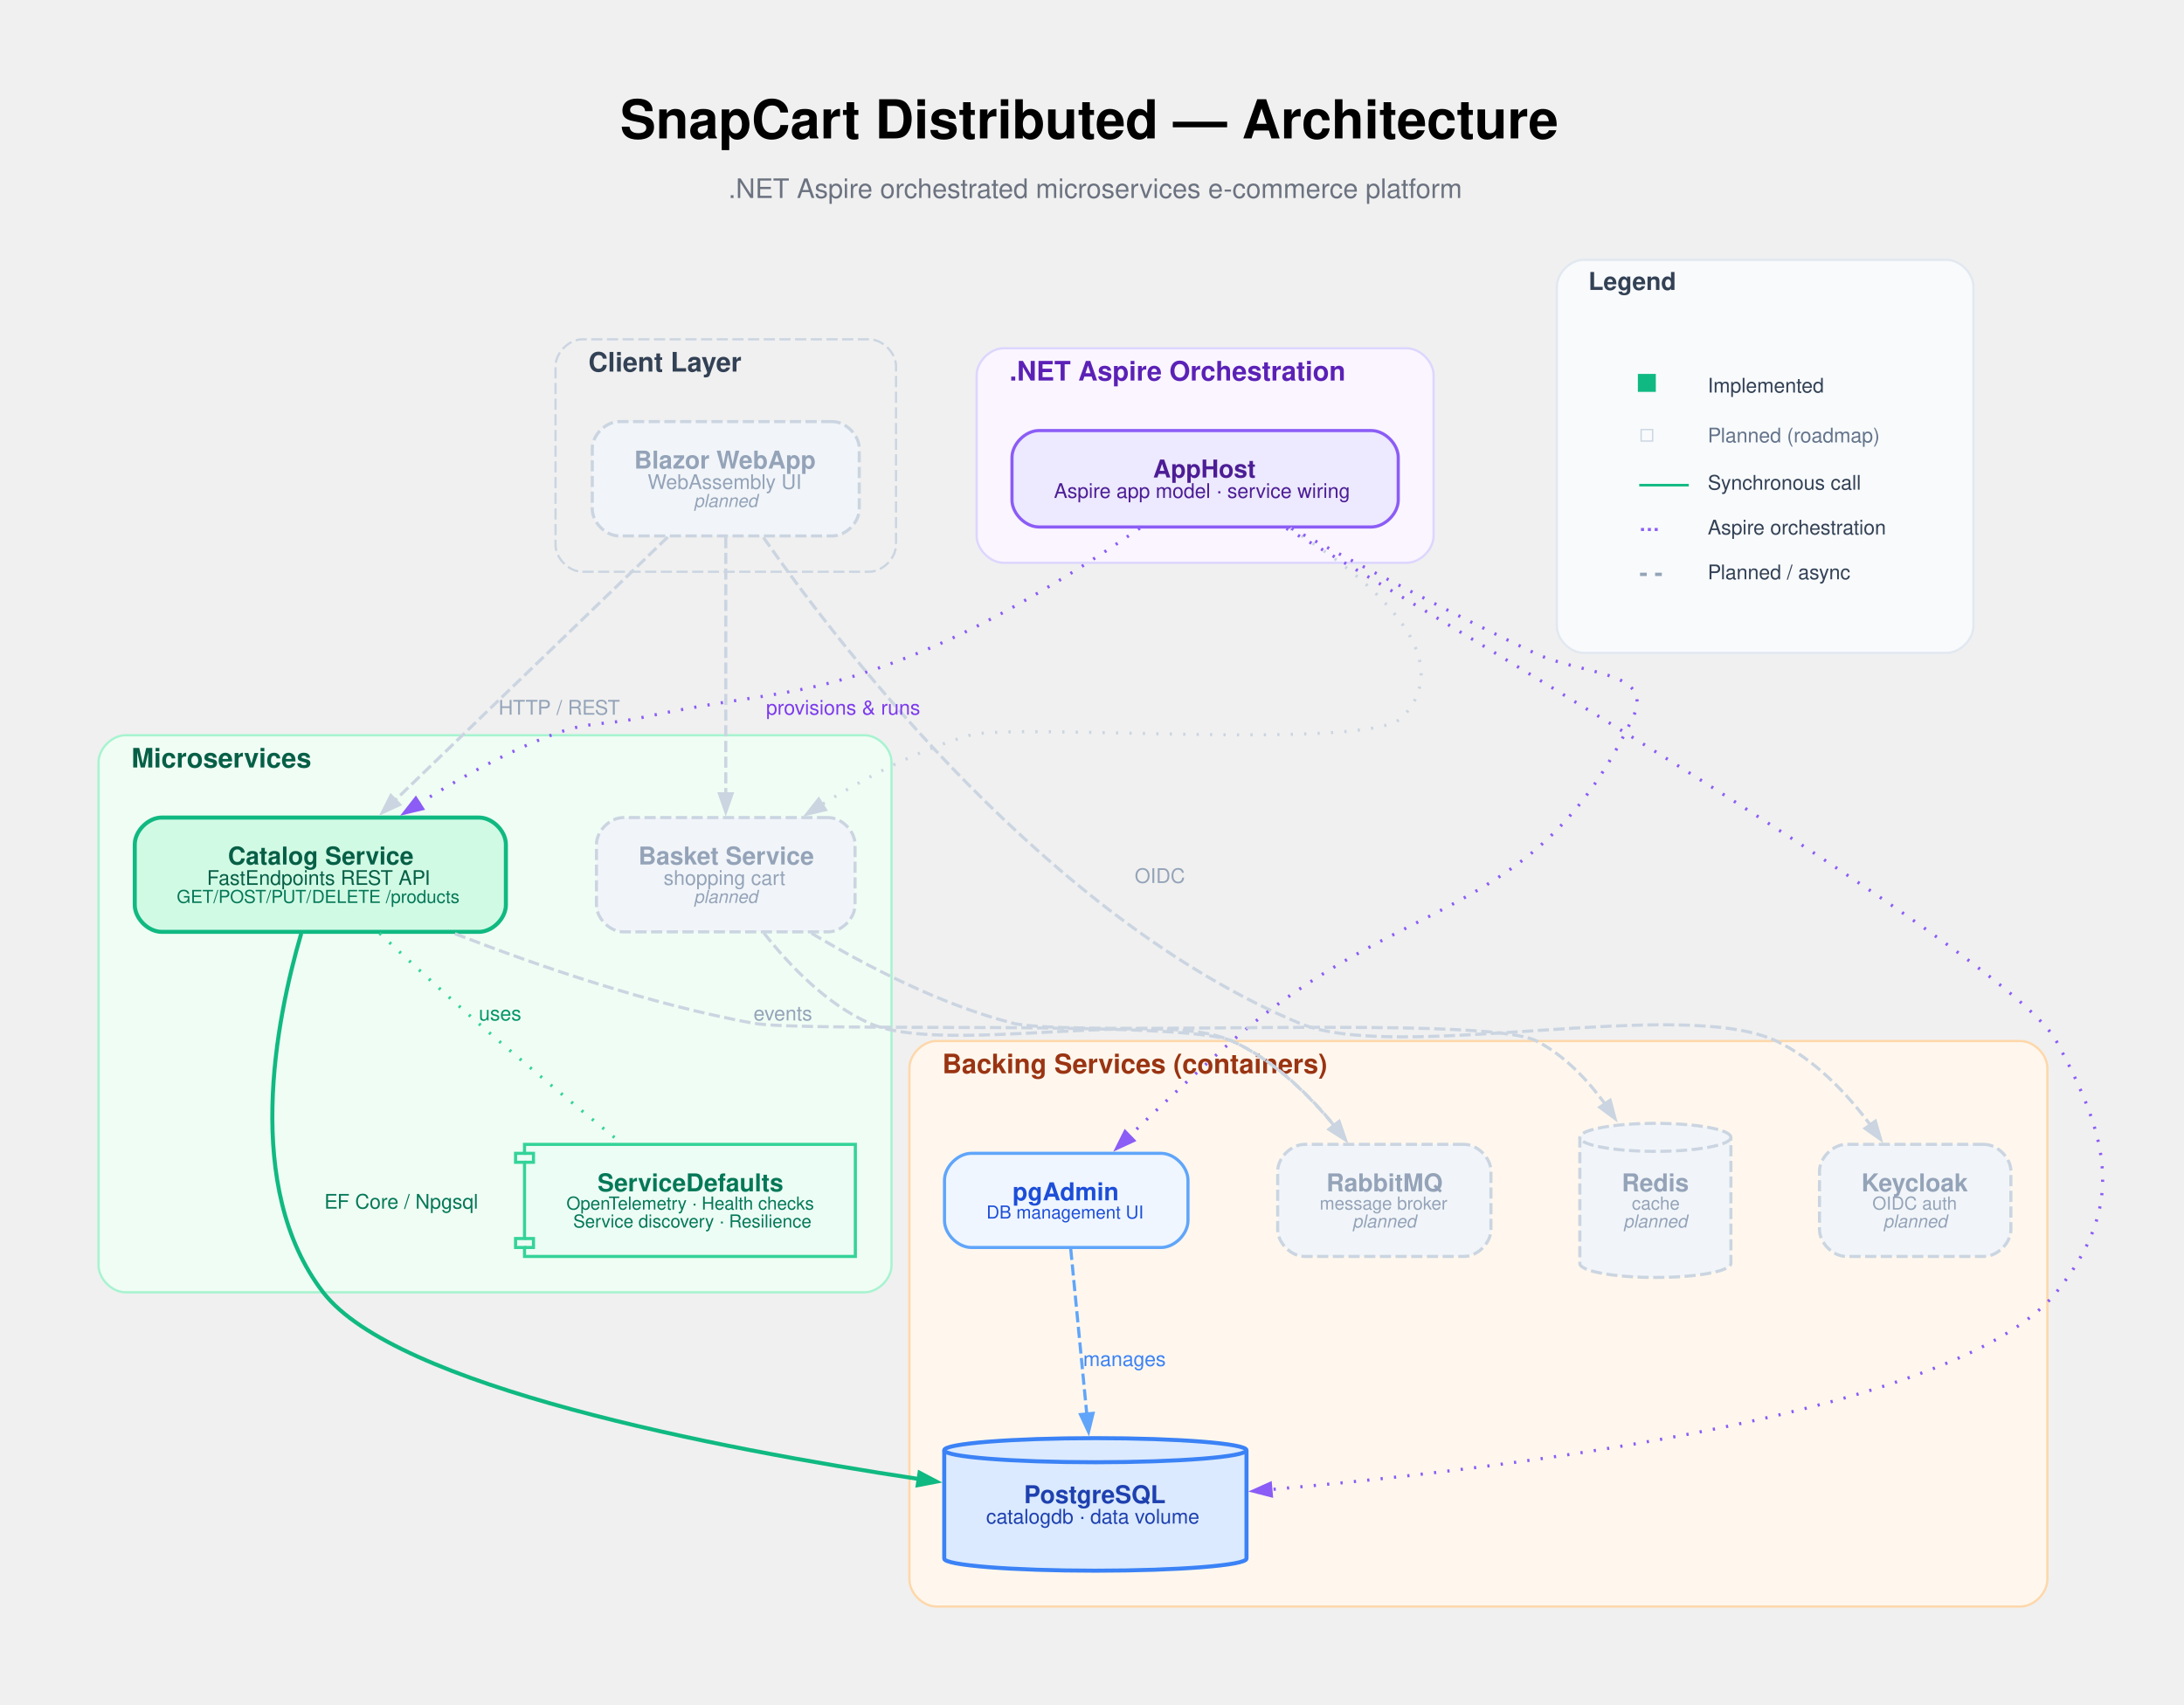
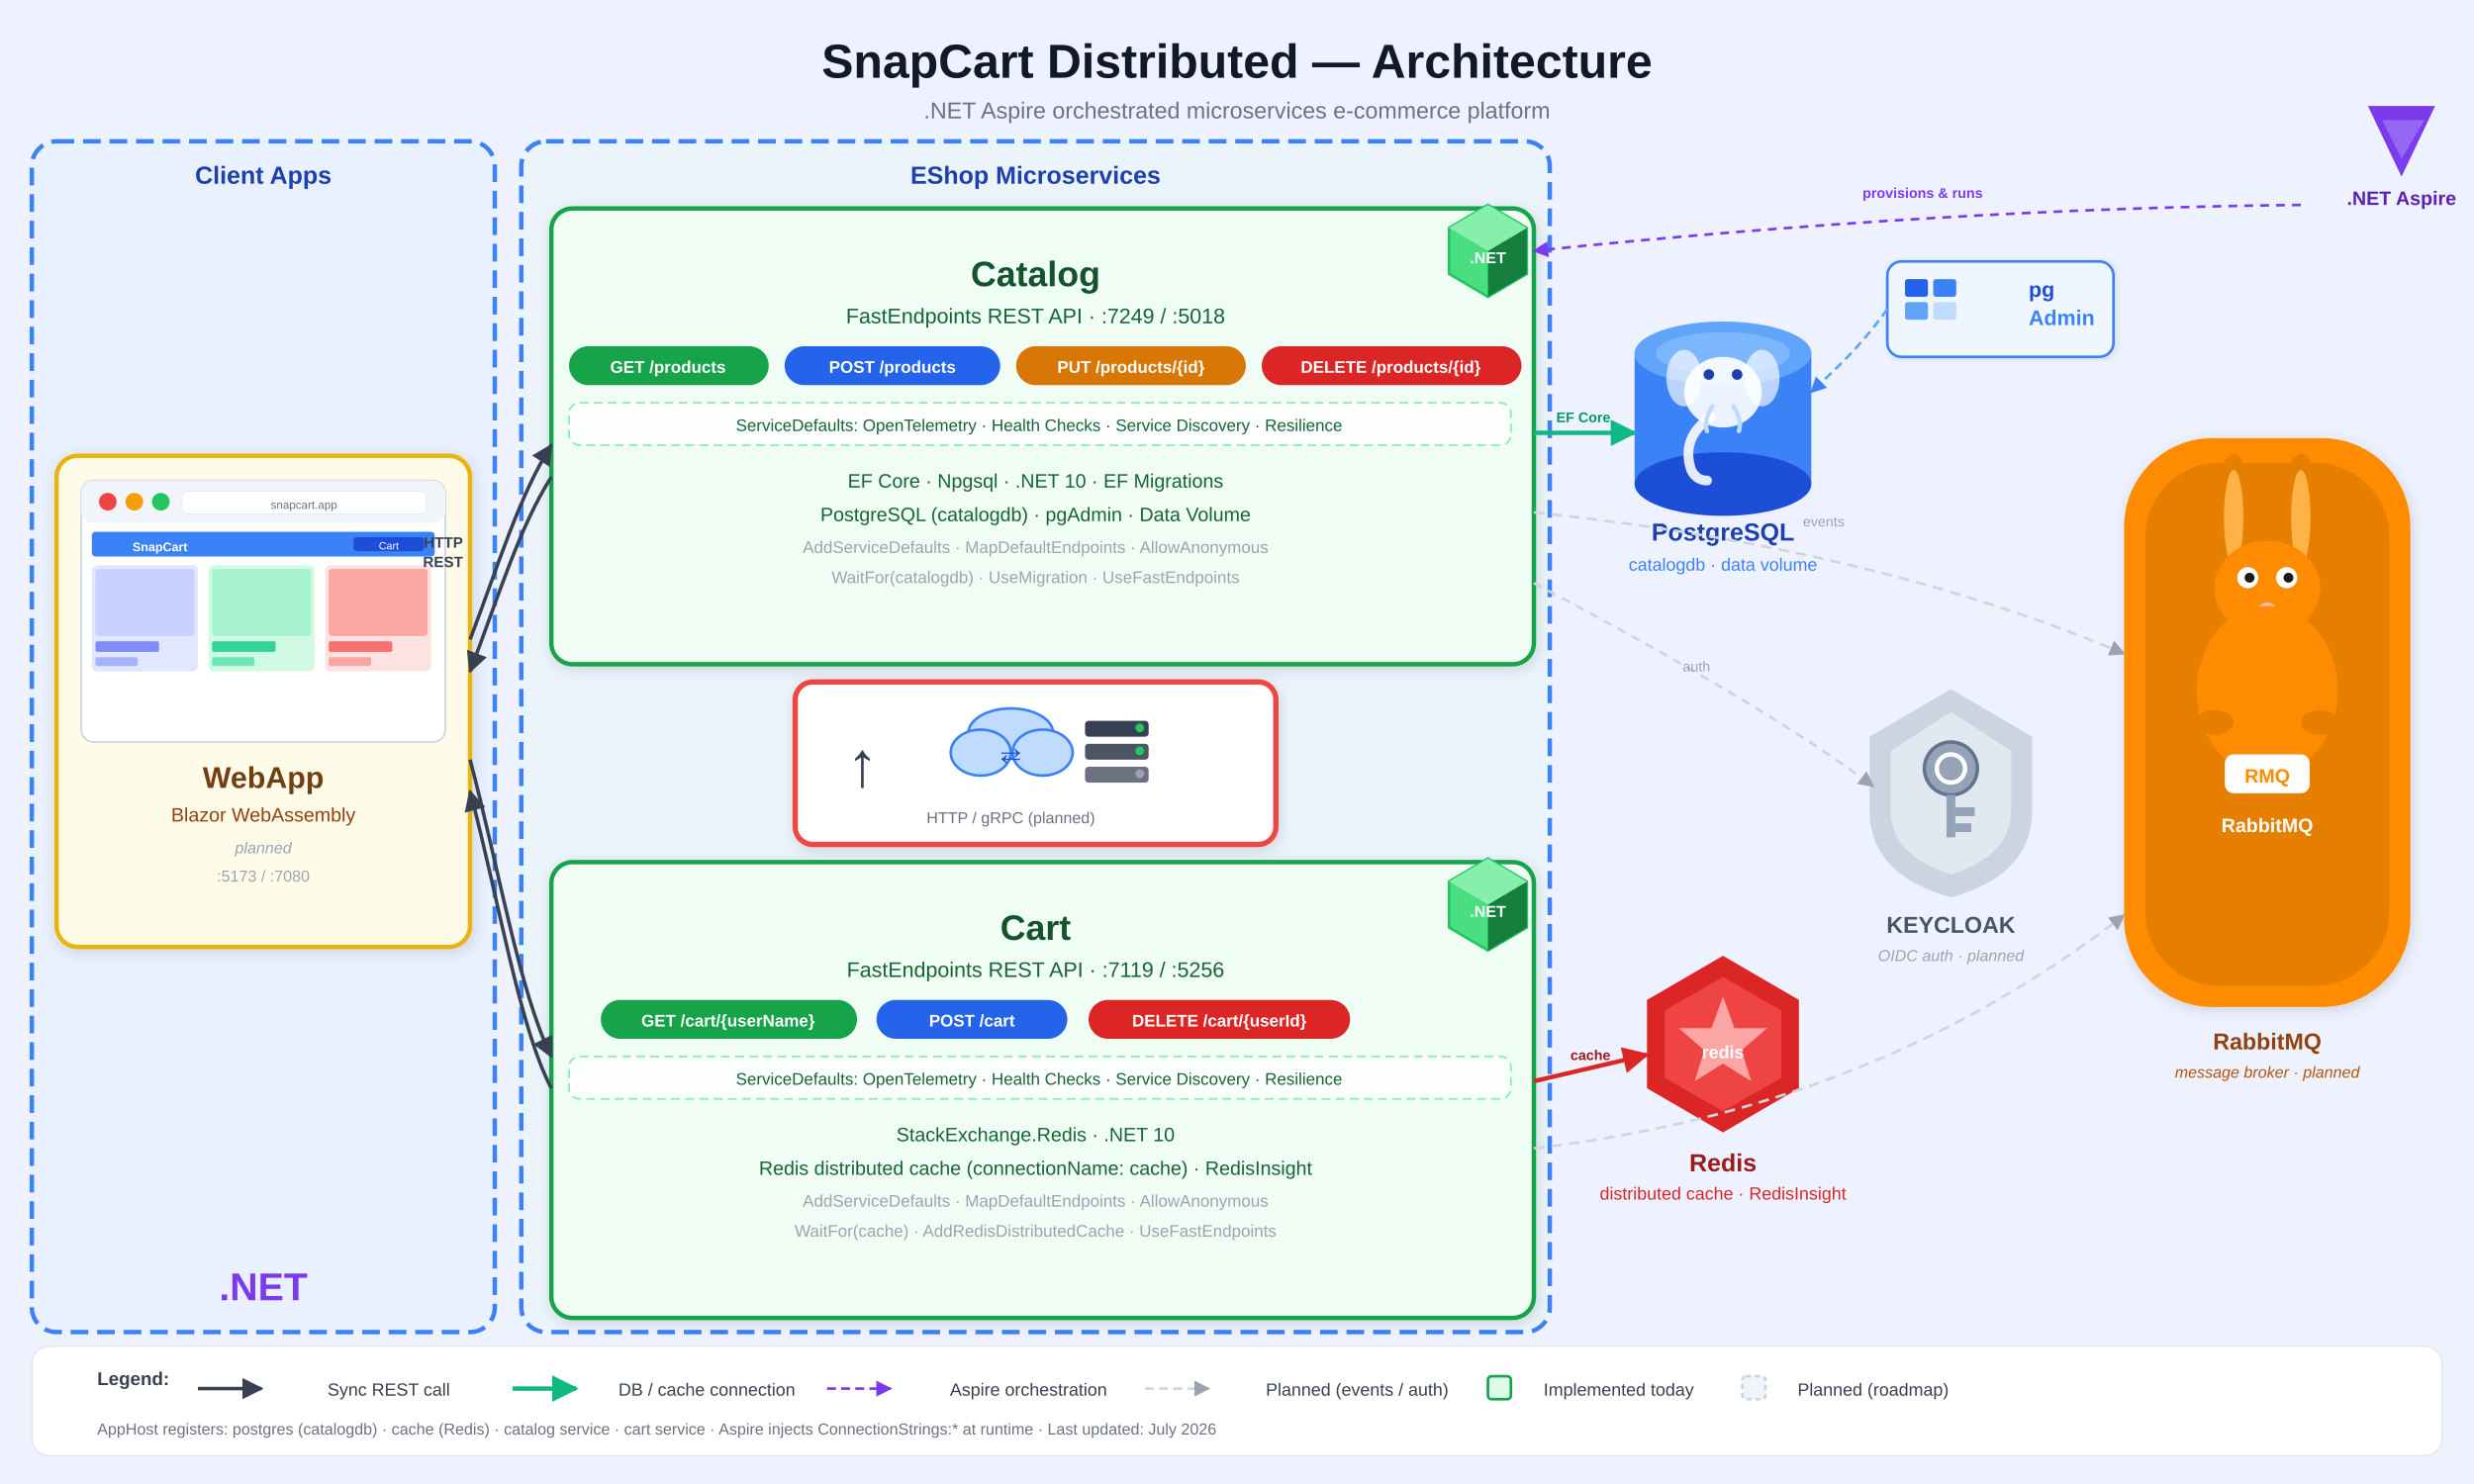
- <svg xmlns="http://www.w3.org/2000/svg" width="975pt" height="761pt" viewBox="0.00 0.00 975.00 761.00">
-   <g id="graph0" class="graph" transform="scale(1 1) rotate(0) translate(36 725.31)">
-     <text xml:space="preserve" text-anchor="start" x="240.79" y="-663.51" font-family="Helvetica,sans-Serif" font-weight="bold" font-size="24.00">SnapCart Distributed — Architecture</text>
-     <text xml:space="preserve" text-anchor="start" x="289.16" y="-636.91" font-family="Helvetica,sans-Serif" font-size="12.00" fill="#6b7280">.NET Aspire orchestrated microservices e-commerce platform</text>
-     <text xml:space="preserve" text-anchor="start" x="449.66" y="-623.01" font-family="Helvetica,sans-Serif" font-size="14.00"> </text>
-     <g id="clust1" class="cluster">
-       <path fill="none" stroke="#cbd5e1" stroke-dasharray="5,2" d="M224,-470.02C224,-470.02 352,-470.02 352,-470.02 358,-470.02 364,-476.02 364,-482.02 364,-482.02 364,-561.81 364,-561.81 364,-567.81 358,-573.81 352,-573.81 352,-573.81 224,-573.81 224,-573.81 218,-573.81 212,-567.81 212,-561.81 212,-561.81 212,-482.02 212,-482.02 212,-476.02 218,-470.02 224,-470.02" />
-       <text xml:space="preserve" text-anchor="start" x="220" y="-559.41" font-family="Helvetica,sans-Serif" font-weight="bold" font-size="12.00" fill="#334155">  Client Layer  </text>
-     </g>
-     <g id="clust2" class="cluster">
-       <path fill="#faf5ff" stroke="#ddd6fe" d="M412,-474.02C412,-474.02 592,-474.02 592,-474.02 598,-474.02 604,-480.02 604,-486.02 604,-486.02 604,-557.81 604,-557.81 604,-563.81 598,-569.81 592,-569.81 592,-569.81 412,-569.81 412,-569.81 406,-569.81 400,-563.81 400,-557.81 400,-557.81 400,-486.02 400,-486.02 400,-480.02 406,-474.02 412,-474.02" />
-       <text xml:space="preserve" text-anchor="start" x="408" y="-555.41" font-family="Helvetica,sans-Serif" font-weight="bold" font-size="12.00" fill="#5b21b6">  .NET Aspire Orchestration  </text>
-     </g>
-     <g id="clust3" class="cluster">
-       <path fill="#f0fdf4" stroke="#a7f3d0" d="M20,-148.31C20,-148.31 350,-148.31 350,-148.31 356,-148.31 362,-154.31 362,-160.31 362,-160.31 362,-385.02 362,-385.02 362,-391.02 356,-397.02 350,-397.02 350,-397.02 20,-397.02 20,-397.02 14,-397.02 8,-391.02 8,-385.02 8,-385.02 8,-160.31 8,-160.31 8,-154.31 14,-148.31 20,-148.31" />
-       <text xml:space="preserve" text-anchor="start" x="16" y="-382.62" font-family="Helvetica,sans-Serif" font-weight="bold" font-size="12.00" fill="#065f46">  Microservices  </text>
-     </g>
-     <g id="clust4" class="cluster">
-       <path fill="#fff7ed" stroke="#fed7aa" d="M382,-8C382,-8 866,-8 866,-8 872,-8 878,-14 878,-20 878,-20 878,-248.49 878,-248.49 878,-254.49 872,-260.49 866,-260.49 866,-260.49 382,-260.49 382,-260.49 376,-260.49 370,-254.49 370,-248.49 370,-248.49 370,-20 370,-20 370,-14 376,-8 382,-8" />
-       <text xml:space="preserve" text-anchor="start" x="378" y="-246.09" font-family="Helvetica,sans-Serif" font-weight="bold" font-size="12.00" fill="#9a3412">  Backing Services (containers)  </text>
-     </g>
-     <g id="clust5" class="cluster">
-       <path fill="#f8fafc" stroke="#e2e8f0" d="M671,-433.77C671,-433.77 833,-433.77 833,-433.77 839,-433.77 845,-439.77 845,-445.77 845,-445.77 845,-597.31 845,-597.31 845,-603.31 839,-609.31 833,-609.31 833,-609.31 671,-609.31 671,-609.31 665,-609.31 659,-603.31 659,-597.31 659,-597.31 659,-445.77 659,-445.77 659,-439.77 665,-433.77 671,-433.77" />
-       <text xml:space="preserve" text-anchor="start" x="667" y="-595.86" font-family="Helvetica,sans-Serif" font-weight="bold" font-size="11.00" fill="#334155">  Legend  </text>
-     </g>
-     <g id="node1" class="node">
-       <path fill="#f1f5f9" stroke="#cbd5e1" stroke-width="1.4" stroke-dasharray="5,2" d="M335.6,-537.06C335.6,-537.06 240.41,-537.06 240.41,-537.06 234.41,-537.06 228.41,-531.06 228.41,-525.06 228.41,-525.06 228.41,-498.02 228.41,-498.02 228.41,-492.02 234.41,-486.02 240.41,-486.02 240.41,-486.02 335.6,-486.02 335.6,-486.02 341.6,-486.02 347.6,-492.02 347.6,-498.02 347.6,-498.02 347.6,-525.06 347.6,-525.06 347.6,-531.06 341.6,-537.06 335.6,-537.06" />
-       <text xml:space="preserve" text-anchor="start" x="247.12" y="-516.09" font-family="Helvetica,sans-Serif" font-weight="bold" font-size="11.00" fill="#94a3b8">Blazor WebApp</text>
-       <text xml:space="preserve" text-anchor="start" x="253.12" y="-506.99" font-family="Helvetica,sans-Serif" font-size="9.00" fill="#94a3b8">WebAssembly UI</text>
-       <text xml:space="preserve" text-anchor="start" x="273.75" y="-498.94" font-family="Helvetica,sans-Serif" font-style="italic" font-size="8.00" fill="#94a3b8">planned</text>
-     </g>
-     <g id="node3" class="node">
-       <path fill="#d1fae5" stroke="#10b981" stroke-width="1.8" d="M177.84,-360.27C177.84,-360.27 36.16,-360.27 36.16,-360.27 30.15,-360.27 24.16,-354.27 24.16,-348.27 24.16,-348.27 24.16,-321.24 24.16,-321.24 24.16,-315.24 30.16,-309.24 36.16,-309.24 36.16,-309.24 177.84,-309.24 177.84,-309.24 183.84,-309.24 189.84,-315.24 189.84,-321.24 189.84,-321.24 189.84,-348.27 189.84,-348.27 189.84,-354.27 183.84,-360.27 177.84,-360.27" />
-       <text xml:space="preserve" text-anchor="start" x="65.75" y="-339.31" font-family="Helvetica,sans-Serif" font-weight="bold" font-size="11.00" fill="#065f46">Catalog Service</text>
-       <text xml:space="preserve" text-anchor="start" x="56.38" y="-330.2" font-family="Helvetica,sans-Serif" font-size="9.00" fill="#065f46">FastEndpoints REST API</text>
-       <text xml:space="preserve" text-anchor="start" x="42.88" y="-322.15" font-family="Helvetica,sans-Serif" font-size="8.00" fill="#047857">GET/POST/PUT/DELETE /products</text>
-     </g>
-     <g id="edge1" class="edge">
-       <path fill="none" stroke="#cbd5e1" stroke-width="1.4" stroke-dasharray="5,2" d="M262.07,-485.5C230.04,-454.57 175.49,-401.89 140.36,-367.97" />
-       <polygon fill="#cbd5e1" stroke="#cbd5e1" stroke-width="1.4" points="142.4,-366.05 134.7,-362.51 138.51,-370.08 142.4,-366.05" />
-       <text xml:space="preserve" text-anchor="middle" x="213.66" y="-406.22" font-family="Helvetica,sans-Serif" font-size="9.00" fill="#94a3b8">HTTP / REST</text>
-     </g>
-     <g id="node4" class="node">
-       <path fill="#f1f5f9" stroke="#cbd5e1" stroke-width="1.4" stroke-dasharray="5,2" d="M333.72,-360.27C333.72,-360.27 242.28,-360.27 242.28,-360.27 236.28,-360.27 230.28,-354.27 230.28,-348.27 230.28,-348.27 230.28,-321.24 230.28,-321.24 230.28,-315.24 236.28,-309.24 242.28,-309.24 242.28,-309.24 333.72,-309.24 333.72,-309.24 339.72,-309.24 345.72,-315.24 345.72,-321.24 345.72,-321.24 345.72,-348.27 345.72,-348.27 345.72,-354.27 339.72,-360.27 333.72,-360.27" />
-       <text xml:space="preserve" text-anchor="start" x="249" y="-339.31" font-family="Helvetica,sans-Serif" font-weight="bold" font-size="11.00" fill="#94a3b8">Basket Service</text>
-       <text xml:space="preserve" text-anchor="start" x="260.25" y="-330.2" font-family="Helvetica,sans-Serif" font-size="9.00" fill="#94a3b8">shopping cart</text>
-       <text xml:space="preserve" text-anchor="start" x="273.75" y="-322.15" font-family="Helvetica,sans-Serif" font-style="italic" font-size="8.00" fill="#94a3b8">planned</text>
-     </g>
-     <g id="edge8" class="edge">
-       <path fill="none" stroke="#cbd5e1" stroke-width="1.4" stroke-dasharray="5,2" d="M288,-485.5C288,-455.39 288,-404.67 288,-370.71" />
-       <polygon fill="#cbd5e1" stroke="#cbd5e1" stroke-width="1.4" points="290.8,-370.87 288,-362.87 285.2,-370.87 290.8,-370.87" />
-     </g>
-     <g id="node10" class="node">
-       <path fill="#f1f5f9" stroke="#cbd5e1" stroke-width="1.4" stroke-dasharray="5,2" d="M849.72,-214.35C849.72,-214.35 788.28,-214.35 788.28,-214.35 782.28,-214.35 776.28,-208.35 776.28,-202.35 776.28,-202.35 776.28,-176.31 776.28,-176.31 776.28,-170.31 782.28,-164.31 788.28,-164.31 788.28,-164.31 849.72,-164.31 849.72,-164.31 855.72,-164.31 861.72,-170.31 861.72,-176.31 861.72,-176.31 861.72,-202.35 861.72,-202.35 861.72,-208.35 855.72,-214.35 849.72,-214.35" />
-       <text xml:space="preserve" text-anchor="start" x="795" y="-193.38" font-family="Helvetica,sans-Serif" font-weight="bold" font-size="11.00" fill="#94a3b8">Keycloak</text>
-       <text xml:space="preserve" text-anchor="start" x="799.88" y="-185.23" font-family="Helvetica,sans-Serif" font-size="8.00" fill="#94a3b8">OIDC auth</text>
-       <text xml:space="preserve" text-anchor="start" x="804.75" y="-177.23" font-family="Helvetica,sans-Serif" font-style="italic" font-size="8.00" fill="#94a3b8">planned</text>
-     </g>
-     <g id="edge13" class="edge">
-       <path fill="none" stroke="#cbd5e1" stroke-width="1.4" stroke-dasharray="5,2" d="M304.82,-485.33C341.19,-433.33 432.9,-315.13 544,-268.49 587.67,-250.15 714.19,-280.76 757,-260.49 774.07,-252.4 788.42,-237.2 799,-223.01" />
-       <polygon fill="#cbd5e1" stroke="#cbd5e1" stroke-width="1.4" points="801.22,-224.72 803.56,-216.57 796.65,-221.48 801.22,-224.72" />
-       <text xml:space="preserve" text-anchor="middle" x="481.8" y="-331.08" font-family="Helvetica,sans-Serif" font-size="9.00" fill="#94a3b8">OIDC</text>
-     </g>
-     <g id="node2" class="node">
-       <path fill="#ede9fe" stroke="#8b5cf6" stroke-width="1.4" d="M576.22,-533.06C576.22,-533.06 427.78,-533.06 427.78,-533.06 421.78,-533.06 415.78,-527.06 415.78,-521.06 415.78,-521.06 415.78,-502.02 415.78,-502.02 415.78,-496.02 421.78,-490.02 427.78,-490.02 427.78,-490.02 576.22,-490.02 576.22,-490.02 582.22,-490.02 588.22,-496.02 588.22,-502.02 588.22,-502.02 588.22,-521.06 588.22,-521.06 588.22,-527.06 582.22,-533.06 576.22,-533.06" />
-       <text xml:space="preserve" text-anchor="start" x="478.75" y="-512.1" font-family="Helvetica,sans-Serif" font-weight="bold" font-size="11.00" fill="#4c1d95">AppHost</text>
-       <text xml:space="preserve" text-anchor="start" x="434.5" y="-502.99" font-family="Helvetica,sans-Serif" font-size="9.00" fill="#4c1d95">Aspire app model · service wiring</text>
-     </g>
-     <g id="edge5" class="edge">
-       <path fill="none" stroke="#8b5cf6" stroke-width="1.4" stroke-dasharray="1,5" d="M472.87,-489.47C447.78,-472.22 410.02,-448.37 374,-433.77 321.97,-412.69 305.89,-416.79 251,-405.02 232.85,-401.13 227.35,-403.65 210,-397.02 189.62,-389.25 168.66,-377.56 151.01,-366.48" />
-       <polygon fill="#8b5cf6" stroke="#8b5cf6" stroke-width="1.4" points="152.66,-364.21 144.41,-362.25 149.63,-368.92 152.66,-364.21" />
-       <text xml:space="preserve" text-anchor="middle" x="340.41" y="-406.22" font-family="Helvetica,sans-Serif" font-size="9.00" fill="#7c3aed">provisions &amp; runs</text>
-     </g>
-     <g id="edge10" class="edge">
-       <path fill="none" stroke="#cbd5e1" stroke-width="1.4" stroke-dasharray="1,5" d="M540.02,-489.39C574.67,-467.54 616.67,-432.82 590,-405.02 575.14,-389.54 417.65,-402.89 397,-397.02 373.82,-390.44 350.25,-378.05 330.98,-366.12" />
-       <polygon fill="#cbd5e1" stroke="#cbd5e1" stroke-width="1.4" points="332.49,-363.76 324.24,-361.83 329.49,-368.49 332.49,-363.76" />
-     </g>
-     <g id="node6" class="node">
-       <path fill="#dbeafe" stroke="#3b82f6" stroke-width="1.8" d="M520.47,-77.8C520.47,-80.77 490.23,-83.18 453,-83.18 415.77,-83.18 385.53,-80.77 385.53,-77.8 385.53,-77.8 385.53,-29.38 385.53,-29.38 385.53,-26.41 415.77,-24 453,-24 490.23,-24 520.47,-26.41 520.47,-29.38 520.47,-29.38 520.47,-77.8 520.47,-77.8" />
-       <path fill="none" stroke="#3b82f6" stroke-width="1.8" d="M520.47,-77.8C520.47,-74.83 490.23,-72.42 453,-72.42 415.77,-72.42 385.53,-74.83 385.53,-77.8" />
-       <text xml:space="preserve" text-anchor="start" x="421.12" y="-54.14" font-family="Helvetica,sans-Serif" font-weight="bold" font-size="11.00" fill="#1e40af">PostgreSQL</text>
-       <text xml:space="preserve" text-anchor="start" x="404.25" y="-45.04" font-family="Helvetica,sans-Serif" font-size="9.00" fill="#1e40af">catalogdb · data volume</text>
-     </g>
-     <g id="edge6" class="edge">
-       <path fill="none" stroke="#8b5cf6" stroke-width="1.4" stroke-dasharray="1,5" d="M538.28,-489.36C629.54,-435.71 862.75,-296.2 882,-260.49 905.66,-216.6 913.26,-187.15 882,-148.31 838.78,-94.63 642.64,-70.03 531.13,-60.21" />
-       <polygon fill="#8b5cf6" stroke="#8b5cf6" stroke-width="1.4" points="531.59,-57.43 523.38,-59.54 531.11,-63.01 531.59,-57.43" />
-     </g>
-     <g id="node7" class="node">
-       <path fill="#eff6ff" stroke="#60a5fa" stroke-width="1.4" d="M482.35,-210.35C482.35,-210.35 397.65,-210.35 397.65,-210.35 391.65,-210.35 385.65,-204.35 385.65,-198.35 385.65,-198.35 385.65,-180.31 385.65,-180.31 385.65,-174.31 391.65,-168.31 397.65,-168.31 397.65,-168.31 482.35,-168.31 482.35,-168.31 488.35,-168.31 494.35,-174.31 494.35,-180.31 494.35,-180.31 494.35,-198.35 494.35,-198.35 494.35,-204.35 488.35,-210.35 482.35,-210.35" />
-       <text xml:space="preserve" text-anchor="start" x="416" y="-189.38" font-family="Helvetica,sans-Serif" font-weight="bold" font-size="11.00" fill="#1d4ed8">pgAdmin</text>
-       <text xml:space="preserve" text-anchor="start" x="404.38" y="-181.23" font-family="Helvetica,sans-Serif" font-size="8.00" fill="#1d4ed8">DB management UI</text>
-     </g>
-     <g id="edge7" class="edge">
-       <path fill="none" stroke="#8b5cf6" stroke-width="1.4" stroke-dasharray="1,5" d="M540.6,-489.39C570.03,-473.51 611.7,-451.54 649,-433.77 670.09,-423.73 703.07,-426.1 693,-405.02 648.91,-312.76 590.94,-327.83 514,-260.49 498.49,-246.91 481.78,-231.17 468.17,-218.04" />
-       <polygon fill="#8b5cf6" stroke="#8b5cf6" stroke-width="1.4" points="470.17,-216.08 462.48,-212.53 466.27,-220.1 470.17,-216.08" />
-     </g>
-     <g id="node5" class="node">
-       <polygon fill="#ecfdf5" stroke="#34d399" stroke-width="1.4" points="345.85,-214.35 198.16,-214.35 198.16,-210.35 194.16,-210.35 194.16,-206.35 198.16,-206.35 198.16,-172.31 194.16,-172.31 194.16,-168.31 198.16,-168.31 198.16,-164.31 345.85,-164.31 345.85,-214.35" />
-       <polyline fill="none" stroke="#34d399" stroke-width="1.4" points="198.16,-210.35 202.16,-210.35 202.16,-206.35 198.16,-206.35" />
-       <polyline fill="none" stroke="#34d399" stroke-width="1.4" points="198.16,-172.31 202.16,-172.31 202.16,-168.31 198.16,-168.31" />
-       <text xml:space="preserve" text-anchor="start" x="230.75" y="-193.38" font-family="Helvetica,sans-Serif" font-weight="bold" font-size="11.00" fill="#047857">ServiceDefaults</text>
-       <text xml:space="preserve" text-anchor="start" x="216.88" y="-185.23" font-family="Helvetica,sans-Serif" font-size="8.00" fill="#047857">OpenTelemetry · Health checks</text>
-       <text xml:space="preserve" text-anchor="start" x="219.88" y="-177.23" font-family="Helvetica,sans-Serif" font-size="8.00" fill="#047857">Service discovery · Resilience</text>
-     </g>
-     <g id="edge4" class="edge">
-       <path fill="none" stroke="#34d399" stroke-width="1.4" stroke-dasharray="1,5" d="M133.46,-308.6C146.55,-296.33 162.69,-281.45 177.5,-268.49 198.49,-250.12 222.74,-230.08 241.42,-214.9" />
-       <text xml:space="preserve" text-anchor="middle" x="187.25" y="-269.69" font-family="Helvetica,sans-Serif" font-size="9.00" fill="#059669">uses</text>
-     </g>
-     <g id="edge2" class="edge">
-       <path fill="none" stroke="#10b981" stroke-width="1.8" d="M98.48,-308.51C87.11,-269.7 72.31,-195 108.25,-148.31 140.5,-106.41 282.72,-78.75 374.11,-64.95" />
-       <polygon fill="#10b981" stroke="#10b981" stroke-width="1.8" points="374.52,-67.72 382.03,-63.77 373.7,-62.18 374.52,-67.72" />
-       <text xml:space="preserve" text-anchor="middle" x="143.12" y="-185.66" font-family="Helvetica,sans-Serif" font-size="9.00" fill="#047857">EF Core / Npgsql</text>
-     </g>
-     <g id="node9" class="node">
-       <path fill="#f1f5f9" stroke="#cbd5e1" stroke-width="1.4" stroke-dasharray="5,2" d="M617.6,-214.35C617.6,-214.35 546.4,-214.35 546.4,-214.35 540.4,-214.35 534.4,-208.35 534.4,-202.35 534.4,-202.35 534.4,-176.31 534.4,-176.31 534.4,-170.31 540.4,-164.31 546.4,-164.31 546.4,-164.31 617.6,-164.31 617.6,-164.31 623.6,-164.31 629.6,-170.31 629.6,-176.31 629.6,-176.31 629.6,-202.35 629.6,-202.35 629.6,-208.35 623.6,-214.35 617.6,-214.35" />
-       <text xml:space="preserve" text-anchor="start" x="556.12" y="-193.38" font-family="Helvetica,sans-Serif" font-weight="bold" font-size="11.00" fill="#94a3b8">RabbitMQ</text>
-       <text xml:space="preserve" text-anchor="start" x="553.12" y="-185.23" font-family="Helvetica,sans-Serif" font-size="8.00" fill="#94a3b8">message broker</text>
-       <text xml:space="preserve" text-anchor="start" x="567.75" y="-177.23" font-family="Helvetica,sans-Serif" font-style="italic" font-size="8.00" fill="#94a3b8">planned</text>
-     </g>
-     <g id="edge11" class="edge">
-       <path fill="none" stroke="#cbd5e1" stroke-width="1.4" stroke-dasharray="5,2" d="M167.08,-308.42C204.58,-293.88 254.25,-276.89 300,-268.49 323.4,-264.18 492.27,-270.17 514,-260.49 532.17,-252.39 547.96,-236.99 559.75,-222.67" />
-       <polygon fill="#cbd5e1" stroke="#cbd5e1" stroke-width="1.4" points="561.81,-224.57 564.56,-216.55 557.41,-221.11 561.81,-224.57" />
-       <text xml:space="preserve" text-anchor="middle" x="313.5" y="-269.69" font-family="Helvetica,sans-Serif" font-size="9.00" fill="#94a3b8">events</text>
-     </g>
-     <g id="node8" class="node">
-       <path fill="#f1f5f9" stroke="#cbd5e1" stroke-width="1.4" stroke-dasharray="5,2" d="M736.72,-217.48C736.72,-220.93 721.61,-223.74 703,-223.74 684.39,-223.74 669.28,-220.93 669.28,-217.48 669.28,-217.48 669.28,-161.19 669.28,-161.19 669.28,-157.73 684.39,-154.93 703,-154.93 721.61,-154.93 736.72,-157.73 736.72,-161.19 736.72,-161.19 736.72,-217.48 736.72,-217.48" />
-       <path fill="none" stroke="#cbd5e1" stroke-width="1.4" stroke-dasharray="5,2" d="M736.72,-217.48C736.72,-214.03 721.61,-211.23 703,-211.23 684.39,-211.23 669.28,-214.03 669.28,-217.48" />
-       <text xml:space="preserve" text-anchor="start" x="688" y="-193.38" font-family="Helvetica,sans-Serif" font-weight="bold" font-size="11.00" fill="#94a3b8">Redis</text>
-       <text xml:space="preserve" text-anchor="start" x="692.5" y="-185.23" font-family="Helvetica,sans-Serif" font-size="8.00" fill="#94a3b8">cache</text>
-       <text xml:space="preserve" text-anchor="start" x="688.75" y="-177.23" font-family="Helvetica,sans-Serif" font-style="italic" font-size="8.00" fill="#94a3b8">planned</text>
-     </g>
-     <g id="edge9" class="edge">
-       <path fill="none" stroke="#cbd5e1" stroke-width="1.4" stroke-dasharray="5,2" d="M326.28,-308.61C350.83,-293.95 384,-276.75 416,-268.49 441.19,-261.98 626.91,-272.47 650,-260.49 662.32,-254.09 672.57,-243.38 680.67,-232.24" />
-       <polygon fill="#cbd5e1" stroke="#cbd5e1" stroke-width="1.4" points="682.83,-234.05 685,-225.86 678.2,-230.91 682.83,-234.05" />
-     </g>
-     <g id="edge12" class="edge">
-       <path fill="none" stroke="#cbd5e1" stroke-width="1.4" stroke-dasharray="5,2" d="M305.05,-308.69C316.47,-294.16 332.89,-277.07 352,-268.49 384.88,-253.71 481.17,-275.35 514,-260.49 532.12,-252.28 547.91,-236.87 559.7,-222.58" />
-       <polygon fill="#cbd5e1" stroke="#cbd5e1" stroke-width="1.4" points="561.76,-224.48 564.52,-216.47 557.37,-221.02 561.76,-224.48" />
-     </g>
-     <g id="edge3" class="edge">
-       <path fill="none" stroke="#60a5fa" stroke-width="1.4" stroke-dasharray="5,2" d="M442,-167.73C443.91,-148.11 446.83,-118.07 449.18,-93.87" />
-       <polygon fill="#60a5fa" stroke="#60a5fa" stroke-width="1.4" points="451.96,-94.25 449.95,-86.02 446.38,-93.71 451.96,-94.25" />
-       <text xml:space="preserve" text-anchor="middle" x="466.01" y="-115.38" font-family="Helvetica,sans-Serif" font-size="9.00" fill="#3b82f6">manages</text>
-     </g>
-     <g id="node11" class="node">
-       <text xml:space="preserve" text-anchor="start" x="695.88" y="-550.34" font-family="Helvetica,sans-Serif" font-weight="bold" font-size="11.00" fill="#10b981">■</text>
-       <text xml:space="preserve" text-anchor="start" x="726.38" y="-550.04" font-family="Helvetica,sans-Serif" font-size="9.00" fill="#334155">Implemented</text>
-       <text xml:space="preserve" text-anchor="start" x="695.88" y="-528.09" font-family="Helvetica,sans-Serif" font-weight="bold" font-size="11.00" fill="#cbd5e1">□</text>
-       <text xml:space="preserve" text-anchor="start" x="726.38" y="-527.79" font-family="Helvetica,sans-Serif" font-size="9.00" fill="#64748b">Planned (roadmap)</text>
-       <text xml:space="preserve" text-anchor="start" x="695.88" y="-505.84" font-family="Helvetica,sans-Serif" font-weight="bold" font-size="11.00" fill="#10b981">——</text>
-       <text xml:space="preserve" text-anchor="start" x="726.38" y="-506.67" font-family="Helvetica,sans-Serif" font-size="9.00" fill="#334155">Synchronous call</text>
-       <text xml:space="preserve" text-anchor="start" x="695.88" y="-485.84" font-family="Helvetica,sans-Serif" font-weight="bold" font-size="11.00" fill="#8b5cf6">···</text>
-       <text xml:space="preserve" text-anchor="start" x="726.38" y="-486.67" font-family="Helvetica,sans-Serif" font-size="9.00" fill="#334155">Aspire orchestration</text>
-       <text xml:space="preserve" text-anchor="start" x="695.88" y="-465.84" font-family="Helvetica,sans-Serif" font-weight="bold" font-size="11.00" fill="#94a3b8">- -</text>
-       <text xml:space="preserve" text-anchor="start" x="726.38" y="-466.67" font-family="Helvetica,sans-Serif" font-size="9.00" fill="#334155">Planned / async</text>
-     </g>
-   </g>
+ <svg xmlns="http://www.w3.org/2000/svg" width="1400" height="840" viewBox="0 0 1400 840" font-family="'Segoe UI', Arial, Helvetica, sans-serif">
+   <defs>
+     <marker id="arr-dark" viewBox="0 0 10 10" refX="9" refY="5" markerWidth="6" markerHeight="6" orient="auto-start-reverse">
+       <path d="M 0 0 L 10 5 L 0 10 z" fill="#374151" />
+     </marker>
+     <marker id="arr-green" viewBox="0 0 10 10" refX="9" refY="5" markerWidth="6" markerHeight="6" orient="auto-start-reverse">
+       <path d="M 0 0 L 10 5 L 0 10 z" fill="#10B981" />
+     </marker>
+     <marker id="arr-blue" viewBox="0 0 10 10" refX="9" refY="5" markerWidth="6" markerHeight="6" orient="auto-start-reverse">
+       <path d="M 0 0 L 10 5 L 0 10 z" fill="#3B82F6" />
+     </marker>
+     <marker id="arr-red" viewBox="0 0 10 10" refX="9" refY="5" markerWidth="6" markerHeight="6" orient="auto-start-reverse">
+       <path d="M 0 0 L 10 5 L 0 10 z" fill="#DC2626" />
+     </marker>
+     <marker id="arr-gray" viewBox="0 0 10 10" refX="9" refY="5" markerWidth="6" markerHeight="6" orient="auto-start-reverse">
+       <path d="M 0 0 L 10 5 L 0 10 z" fill="#9CA3AF" />
+     </marker>
+     <marker id="arr-purple" viewBox="0 0 10 10" refX="9" refY="5" markerWidth="6" markerHeight="6" orient="auto-start-reverse">
+       <path d="M 0 0 L 10 5 L 0 10 z" fill="#7C3AED" />
+     </marker>
+     <filter id="shadow" x="-8%" y="-8%" width="116%" height="116%">
+       <feDropShadow dx="1" dy="2" stdDeviation="4" flood-color="rgba(0,0,0,0.13)" />
+     </filter>
+     <filter id="shadow-sm" x="-5%" y="-5%" width="110%" height="110%">
+       <feDropShadow dx="1" dy="1" stdDeviation="2" flood-color="rgba(0,0,0,0.10)" />
+     </filter>
+   </defs>
+   <rect width="1400" height="840" fill="#EEF2FF" />
+   <text x="700" y="44" text-anchor="middle" font-size="27" font-weight="700" fill="#111827">SnapCart Distributed — Architecture</text>
+   <text x="700" y="67" text-anchor="middle" font-size="13" fill="#6B7280">.NET Aspire orchestrated microservices e-commerce platform</text>
+   <rect x="18" y="80" width="262" height="674" fill="rgba(219,234,254,0.28)" stroke="#3B82F6" stroke-width="2.5" stroke-dasharray="10,5" rx="14" />
+   <text x="149" y="104" text-anchor="middle" font-size="14" font-weight="700" fill="#1E40AF">Client Apps</text>
+   <rect x="32" y="258" width="234" height="278" fill="#FEFCE8" stroke="#EAB308" stroke-width="2.5" rx="12" filter="url(#shadow)" />
+   <rect x="46" y="272" width="206" height="148" fill="white" stroke="#CBD5E1" stroke-width="1" rx="7" />
+   <rect x="46" y="272" width="206" height="24" fill="#F1F5F9" rx="7" />
+   <circle cx="61" cy="284" r="5" fill="#EF4444" />
+   <circle cx="76" cy="284" r="5" fill="#F59E0B" />
+   <circle cx="91" cy="284" r="5" fill="#22C55E" />
+   <rect x="103" y="278" width="138" height="13" fill="white" stroke="#E2E8F0" stroke-width="0.5" rx="3" />
+   <text x="172" y="288" text-anchor="middle" font-size="6.5" fill="#6B7280">snapcart.app</text>
+   <rect x="52" y="301" width="194" height="14" fill="#3B82F6" rx="2" />
+   <text x="75" y="312" font-size="7" fill="white" font-weight="700">SnapCart</text>
+   <rect x="200" y="304" width="40" height="8" fill="#1D4ED8" rx="2" />
+   <text x="220" y="311" text-anchor="middle" font-size="6" fill="white">Cart</text>
+   <rect x="52" y="320" width="60" height="60" fill="#E0E7FF" rx="3" />
+   <rect x="54" y="322" width="56" height="38" fill="#C7D2FE" rx="2" />
+   <rect x="54" y="363" width="36" height="6" fill="#818CF8" rx="1" />
+   <rect x="54" y="372" width="24" height="5" fill="#A5B4FC" rx="1" />
+   <rect x="118" y="320" width="60" height="60" fill="#D1FAE5" rx="3" />
+   <rect x="120" y="322" width="56" height="38" fill="#A7F3D0" rx="2" />
+   <rect x="120" y="363" width="36" height="6" fill="#34D399" rx="1" />
+   <rect x="120" y="372" width="24" height="5" fill="#6EE7B7" rx="1" />
+   <rect x="184" y="320" width="60" height="60" fill="#FEE2E2" rx="3" />
+   <rect x="186" y="322" width="56" height="38" fill="#FCA5A5" rx="2" />
+   <rect x="186" y="363" width="36" height="6" fill="#F87171" rx="1" />
+   <rect x="186" y="372" width="24" height="5" fill="#FCA5A5" rx="1" />
+   <text x="149" y="446" text-anchor="middle" font-size="17" font-weight="700" fill="#713F12">WebApp</text>
+   <text x="149" y="465" text-anchor="middle" font-size="11" fill="#92400E">Blazor WebAssembly</text>
+   <text x="149" y="483" text-anchor="middle" font-size="9" fill="#9CA3AF" font-style="italic">planned</text>
+   <text x="149" y="499" text-anchor="middle" font-size="9" fill="#9CA3AF">:5173 / :7080</text>
+   <text x="149" y="736" text-anchor="middle" font-size="22" font-weight="700" fill="#7C3AED">.NET</text>
+   <rect x="295" y="80" width="582" height="674" fill="rgba(220,252,231,0.22)" stroke="#3B82F6" stroke-width="2.5" stroke-dasharray="10,5" rx="14" />
+   <text x="586" y="104" text-anchor="middle" font-size="14" font-weight="700" fill="#1E40AF">EShop Microservices</text>
+   <g transform="translate(1302,60)">
+     <polygon points="38,0 76,0 57,40" fill="#7C3AED" />
+     <polygon points="46,8  70,8  57,30" fill="#A78BFA" opacity="0.55" />
+     <text x="57" y="56" text-anchor="middle" font-size="11" font-weight="700" fill="#5B21B6">.NET Aspire</text>
+   </g>
+   <rect x="312" y="118" width="556" height="258" fill="#F0FDF4" stroke="#16A34A" stroke-width="2.5" rx="12" filter="url(#shadow)" />
+   <g transform="translate(842,142)">
+     <polygon points="0,-26 22,-13 22,13 0,26 -22,13 -22,-13" fill="#4ADE80" stroke="#22C55E" stroke-width="1.5" />
+     <polygon points="22,-13 22,13 0,26 0,0" fill="#15803D" />
+     <polygon points="0,-26 22,-13 0,0 -22,-13" fill="#86EFAC" />
+     <text x="0" y="7" text-anchor="middle" font-size="9" font-weight="700" fill="white">.NET</text>
+   </g>
+   <text x="586" y="162" text-anchor="middle" font-size="20" font-weight="700" fill="#14532D">Catalog</text>
+   <text x="586" y="183" text-anchor="middle" font-size="12" fill="#166534">FastEndpoints REST API · :7249 / :5018</text>
+   <rect x="322" y="196" width="113" height="22" fill="#16A34A" rx="11" />
+   <text x="378" y="211" text-anchor="middle" font-size="9.5" fill="white" font-weight="700">GET /products</text>
+   <rect x="444" y="196" width="122" height="22" fill="#2563EB" rx="11" />
+   <text x="505" y="211" text-anchor="middle" font-size="9.5" fill="white" font-weight="700">POST /products</text>
+   <rect x="575" y="196" width="130" height="22" fill="#D97706" rx="11" />
+   <text x="640" y="211" text-anchor="middle" font-size="9.5" fill="white" font-weight="700">PUT /products/{id}</text>
+   <rect x="714" y="196" width="147" height="22" fill="#DC2626" rx="11" />
+   <text x="787" y="211" text-anchor="middle" font-size="9.5" fill="white" font-weight="700">DELETE /products/{id}</text>
+   <rect x="322" y="228" width="533" height="24" fill="rgba(255,255,255,0.72)" stroke="#86EFAC" stroke-width="1" stroke-dasharray="5,3" rx="6" />
+   <text x="588" y="244" text-anchor="middle" font-size="9.5" fill="#166534">ServiceDefaults: OpenTelemetry · Health Checks · Service Discovery · Resilience</text>
+   <text x="586" y="276" text-anchor="middle" font-size="11" fill="#166534">EF Core · Npgsql · .NET 10 · EF Migrations</text>
+   <text x="586" y="295" text-anchor="middle" font-size="11" fill="#166534">PostgreSQL (catalogdb) · pgAdmin · Data Volume</text>
+   <text x="586" y="313" text-anchor="middle" font-size="9.5" fill="#9CA3AF">AddServiceDefaults · MapDefaultEndpoints · AllowAnonymous</text>
+   <text x="586" y="330" text-anchor="middle" font-size="9.5" fill="#9CA3AF">WaitFor(catalogdb) · UseMigration · UseFastEndpoints</text>
+   <rect x="450" y="386" width="272" height="92" fill="white" stroke="#EF4444" stroke-width="3" rx="10" filter="url(#shadow)" />
+   <text x="488" y="445" text-anchor="middle" font-size="36" fill="#374151">↑</text>
+   <ellipse cx="572" cy="415" rx="24" ry="14" fill="#BFDBFE" stroke="#3B82F6" stroke-width="1.5" />
+   <ellipse cx="555" cy="426" rx="17" ry="13" fill="#BFDBFE" stroke="#3B82F6" stroke-width="1.5" />
+   <ellipse cx="590" cy="426" rx="17" ry="13" fill="#BFDBFE" stroke="#3B82F6" stroke-width="1.5" />
+   <text x="572" y="433" text-anchor="middle" font-size="14" fill="#1D4ED8" font-weight="700">⇄</text>
+   <rect x="614" y="408" width="36" height="9" fill="#374151" rx="2" />
+   <circle cx="645" cy="412" r="2.5" fill="#22C55E" />
+   <rect x="614" y="421" width="36" height="9" fill="#4B5563" rx="2" />
+   <circle cx="645" cy="425" r="2.5" fill="#22C55E" />
+   <rect x="614" y="434" width="36" height="9" fill="#6B7280" rx="2" />
+   <circle cx="645" cy="438" r="2.5" fill="#9CA3AF" />
+   <text x="572" y="466" text-anchor="middle" font-size="9" fill="#6B7280">HTTP / gRPC (planned)</text>
+   <rect x="312" y="488" width="556" height="258" fill="#F0FDF4" stroke="#16A34A" stroke-width="2.5" rx="12" filter="url(#shadow)" />
+   <g transform="translate(842,512)">
+     <polygon points="0,-26 22,-13 22,13 0,26 -22,13 -22,-13" fill="#4ADE80" stroke="#22C55E" stroke-width="1.5" />
+     <polygon points="22,-13 22,13 0,26 0,0" fill="#15803D" />
+     <polygon points="0,-26 22,-13 0,0 -22,-13" fill="#86EFAC" />
+     <text x="0" y="7" text-anchor="middle" font-size="9" font-weight="700" fill="white">.NET</text>
+   </g>
+   <text x="586" y="532" text-anchor="middle" font-size="20" font-weight="700" fill="#14532D">Cart</text>
+   <text x="586" y="553" text-anchor="middle" font-size="12" fill="#166534">FastEndpoints REST API · :7119 / :5256</text>
+   <rect x="340" y="566" width="145" height="22" fill="#16A34A" rx="11" />
+   <text x="412" y="581" text-anchor="middle" font-size="9.5" fill="white" font-weight="700">GET /cart/{userName}</text>
+   <rect x="496" y="566" width="108" height="22" fill="#2563EB" rx="11" />
+   <text x="550" y="581" text-anchor="middle" font-size="9.5" fill="white" font-weight="700">POST /cart</text>
+   <rect x="616" y="566" width="148" height="22" fill="#DC2626" rx="11" />
+   <text x="690" y="581" text-anchor="middle" font-size="9.5" fill="white" font-weight="700">DELETE /cart/{userId}</text>
+   <rect x="322" y="598" width="533" height="24" fill="rgba(255,255,255,0.72)" stroke="#86EFAC" stroke-width="1" stroke-dasharray="5,3" rx="6" />
+   <text x="588" y="614" text-anchor="middle" font-size="9.5" fill="#166534">ServiceDefaults: OpenTelemetry · Health Checks · Service Discovery · Resilience</text>
+   <text x="586" y="646" text-anchor="middle" font-size="11" fill="#166534">StackExchange.Redis · .NET 10</text>
+   <text x="586" y="665" text-anchor="middle" font-size="11" fill="#166534">Redis distributed cache (connectionName: cache) · RedisInsight</text>
+   <text x="586" y="683" text-anchor="middle" font-size="9.5" fill="#9CA3AF">AddServiceDefaults · MapDefaultEndpoints · AllowAnonymous</text>
+   <text x="586" y="700" text-anchor="middle" font-size="9.5" fill="#9CA3AF">WaitFor(cache) · AddRedisDistributedCache · UseFastEndpoints</text>
+   <path d="M 266 362 C 282 320 294 280 312 252" stroke="#374151" stroke-width="2" fill="none" marker-end="url(#arr-dark)" />
+   <path d="M 312 270 C 294 298 282 338 266 380" stroke="#374151" stroke-width="2" fill="none" marker-end="url(#arr-dark)" />
+   <text x="262" y="310" text-anchor="end" font-size="8.5" fill="#374151" font-weight="600">HTTP</text>
+   <text x="262" y="321" text-anchor="end" font-size="8.5" fill="#374151" font-weight="600">REST</text>
+   <path d="M 266 430 C 282 490 294 562 312 598" stroke="#374151" stroke-width="2" fill="none" marker-end="url(#arr-dark)" />
+   <path d="M 312 616 C 294 582 282 508 266 448" stroke="#374151" stroke-width="2" fill="none" marker-end="url(#arr-dark)" />
+   <g transform="translate(975,210)">
+     <rect x="-50" y="-10" width="100" height="74" fill="#3B82F6" />
+     <ellipse cx="0" cy="64" rx="50" ry="18" fill="#1D4ED8" />
+     <ellipse cx="0" cy="-10" rx="50" ry="18" fill="#60A5FA" />
+     <ellipse cx="0" cy="-10" rx="38" ry="12" fill="#93C5FD" opacity="0.55" />
+     <ellipse cx="0" cy="12" rx="22" ry="20" fill="white" opacity="0.90" />
+     <ellipse cx="-22" cy="4" rx="10" ry="16" fill="white" opacity="0.65" />
+     <ellipse cx="22" cy="4" rx="10" ry="16" fill="white" opacity="0.65" />
+     <path d="M -7 26 Q -24 38 -18 56 Q -15 62 -9 62" stroke="white" stroke-width="5.5" fill="none" stroke-linecap="round" opacity="0.88" />
+     <circle cx="-8" cy="2" r="3" fill="#1E40AF" />
+     <circle cx="8" cy="2" r="3" fill="#1E40AF" />
+     <path d="M -6 20 Q -11 28 -9 34" stroke="#BFDBFE" stroke-width="2.5" fill="none" stroke-linecap="round" />
+     <path d="M  6 20 Q  11 28  9 34" stroke="#BFDBFE" stroke-width="2.5" fill="none" stroke-linecap="round" />
+   </g>
+   <text x="975" y="306" text-anchor="middle" font-size="14" font-weight="700" fill="#1E40AF">PostgreSQL</text>
+   <text x="975" y="323" text-anchor="middle" font-size="10" fill="#3B82F6">catalogdb · data volume</text>
+   <line x1="868" y1="245" x2="925" y2="245" stroke="#10B981" stroke-width="2.5" marker-end="url(#arr-green)" />
+   <text x="896" y="239" text-anchor="middle" font-size="8" fill="#059669" font-weight="600">EF Core</text>
+   <rect x="1068" y="148" width="128" height="54" fill="#EFF6FF" stroke="#3B82F6" stroke-width="1.5" rx="8" filter="url(#shadow-sm)" />
+   <rect x="1078" y="158" width="13" height="10" fill="#2563EB" rx="1.5" />
+   <rect x="1094" y="158" width="13" height="10" fill="#3B82F6" rx="1.5" />
+   <rect x="1078" y="171" width="13" height="10" fill="#60A5FA" rx="1.5" />
+   <rect x="1094" y="171" width="13" height="10" fill="#BFDBFE" rx="1.5" />
+   <text x="1148" y="168" font-size="12" font-weight="700" fill="#1D4ED8">pg</text>
+   <text x="1148" y="184" font-size="12" font-weight="700" fill="#3B82F6">Admin</text>
+   <path d="M 1068 175 C 1050 200 1035 212 1025 222" stroke="#60A5FA" stroke-width="1.5" fill="none" stroke-dasharray="5,3" marker-end="url(#arr-blue)" />
+   <g transform="translate(975,591)">
+     <polygon points="0,-50 43,-25 43,25 0,50 -43,25 -43,-25" fill="#DC2626" />
+     <polygon points="0,-38 33,-19 33,19 0,38 -33,19 -33,-19" fill="#EF4444" />
+     <polygon points="0,-27 6.5,-9 25,-9 10.5,3.5 16,21 0,11 -16,21 -10.5,3.5 -25,-9 -6.5,-9" fill="#FCA5A5" />
+     <text x="0" y="8" text-anchor="middle" font-size="10" font-weight="700" fill="white">redis</text>
+   </g>
+   <text x="975" y="663" text-anchor="middle" font-size="14" font-weight="700" fill="#991B1B">Redis</text>
+   <text x="975" y="679" text-anchor="middle" font-size="10" fill="#DC2626">distributed cache · RedisInsight</text>
+   <line x1="868" y1="612" x2="932" y2="597" stroke="#DC2626" stroke-width="2.5" marker-end="url(#arr-red)" />
+   <text x="900" y="600" text-anchor="middle" font-size="8" fill="#991B1B" font-weight="600">cache</text>
+   <g transform="translate(1104,445)">
+     <path d="M 0,-55 L 46,-28 L 46,14 Q 46,50 0,63 Q -46,50 -46,14 L -46,-28 Z" fill="#CBD5E1" />
+     <path d="M 0,-42 L 34,-20 L 34,14 Q 34,39 0,50 Q -34,39 -34,14 L -34,-20 Z" fill="#E2E8F0" />
+     <circle cx="0" cy="-10" r="15" fill="#94A3B8" stroke="#64748B" stroke-width="2" />
+     <circle cx="0" cy="-10" r="8" fill="none" stroke="white" stroke-width="2.5" />
+     <rect x="-2.5" y="5" width="5" height="24" fill="#94A3B8" />
+     <rect x="2.5" y="12" width="11" height="5" fill="#94A3B8" />
+     <rect x="2.5" y="21" width="9" height="5" fill="#94A3B8" />
+   </g>
+   <text x="1104" y="528" text-anchor="middle" font-size="13" font-weight="700" fill="#475569">KEYCLOAK</text>
+   <text x="1104" y="544" text-anchor="middle" font-size="9" fill="#9CA3AF" font-style="italic">OIDC auth · planned</text>
+   <path d="M 868 330 Q 1000 400 1060 445" stroke="#CBD5E1" stroke-width="1.5" fill="none" stroke-dasharray="5,4" marker-end="url(#arr-gray)" />
+   <text x="960" y="380" text-anchor="middle" font-size="8" fill="#9CA3AF">auth</text>
+   <rect x="1202" y="248" width="162" height="322" fill="#FF8C00" rx="50" filter="url(#shadow)" />
+   <rect x="1214" y="262" width="138" height="296" fill="#E67E00" rx="42" />
+   <g transform="translate(1283,365)">
+     <ellipse cx="-19" cy="-72" rx="11" ry="36" fill="#E67E00" />
+     <ellipse cx="19" cy="-72" rx="11" ry="36" fill="#E67E00" />
+     <ellipse cx="-19" cy="-72" rx="5.5" ry="27" fill="#FFB347" />
+     <ellipse cx="19" cy="-72" rx="5.5" ry="27" fill="#FFB347" />
+     <ellipse cx="0" cy="-32" rx="30" ry="27" fill="#FF8C00" />
+     <circle cx="-11" cy="-38" r="6" fill="white" />
+     <circle cx="11" cy="-38" r="6" fill="white" />
+     <circle cx="-10" cy="-38" r="2.8" fill="#1a1a1a" />
+     <circle cx="12" cy="-38" r="2.8" fill="#1a1a1a" />
+     <ellipse cx="0" cy="-20" rx="5" ry="4" fill="#FFB6C1" />
+     <ellipse cx="0" cy="26" rx="40" ry="48" fill="#FF8C00" />
+     <ellipse cx="-30" cy="44" rx="11" ry="7" fill="#E67E00" />
+     <ellipse cx="30" cy="44" rx="11" ry="7" fill="#E67E00" />
+     <rect x="-24" y="62" width="48" height="22" fill="white" rx="5" />
+     <text x="0" y="78" text-anchor="middle" font-size="11" font-weight="700" fill="#FF8C00">RMQ</text>
+     <text x="0" y="106" text-anchor="middle" font-size="11" font-weight="700" fill="white">RabbitMQ</text>
+   </g>
+   <text x="1283" y="594" text-anchor="middle" font-size="13" font-weight="700" fill="#92400E">RabbitMQ</text>
+   <text x="1283" y="610" text-anchor="middle" font-size="9" fill="#B45309" font-style="italic">message broker · planned</text>
+   <path d="M 868 290 Q 1060 310 1202 370" stroke="#D1D5DB" stroke-width="1.5" fill="none" stroke-dasharray="6,4" marker-end="url(#arr-gray)" />
+   <text x="1032" y="298" text-anchor="middle" font-size="8" fill="#9CA3AF">events</text>
+   <path d="M 868 650 Q 1060 628 1202 518" stroke="#D1D5DB" stroke-width="1.5" fill="none" stroke-dasharray="6,4" marker-end="url(#arr-gray)" />
+   <path d="M 1302 116 Q 1100 118 868 142" stroke="#7C3AED" stroke-width="1.5" fill="none" stroke-dasharray="5,4" marker-end="url(#arr-purple)" />
+   <text x="1088" y="112" text-anchor="middle" font-size="8" fill="#7C3AED" font-weight="600">provisions &amp; runs</text>
+   <rect x="18" y="762" width="1364" height="62" fill="white" stroke="#E5E7EB" stroke-width="1" rx="10" />
+   <text x="55" y="784" font-size="10.5" font-weight="700" fill="#374151">Legend:</text>
+   <line x1="112" y1="786" x2="148" y2="786" stroke="#374151" stroke-width="2" marker-end="url(#arr-dark)" />
+   <text x="220" y="790" text-anchor="middle" font-size="10" fill="#374151">Sync REST call</text>
+   <line x1="290" y1="786" x2="326" y2="786" stroke="#10B981" stroke-width="2.5" marker-end="url(#arr-green)" />
+   <text x="400" y="790" text-anchor="middle" font-size="10" fill="#374151">DB / cache connection</text>
+   <line x1="468" y1="786" x2="504" y2="786" stroke="#7C3AED" stroke-width="1.5" stroke-dasharray="5,3" marker-end="url(#arr-purple)" />
+   <text x="582" y="790" text-anchor="middle" font-size="10" fill="#374151">Aspire orchestration</text>
+   <line x1="648" y1="786" x2="684" y2="786" stroke="#D1D5DB" stroke-width="1.5" stroke-dasharray="5,3" marker-end="url(#arr-gray)" />
+   <text x="768" y="790" text-anchor="middle" font-size="10" fill="#374151">Planned (events / auth)</text>
+   <rect x="842" y="779" width="13" height="13" fill="#DCFCE7" stroke="#16A34A" stroke-width="1.5" rx="2" />
+   <text x="916" y="790" text-anchor="middle" font-size="10" fill="#374151">Implemented today</text>
+   <rect x="986" y="779" width="13" height="13" fill="#F1F5F9" stroke="#CBD5E1" stroke-width="1.5" stroke-dasharray="3,2" rx="2" />
+   <text x="1060" y="790" text-anchor="middle" font-size="10" fill="#374151">Planned (roadmap)</text>
+   <text x="55" y="812" font-size="9" fill="#6B7280">AppHost registers: postgres (catalogdb) · cache (Redis) · catalog service · cart service  ·  Aspire injects ConnectionStrings:* at runtime  ·  Last updated: July 2026</text>
</svg>
